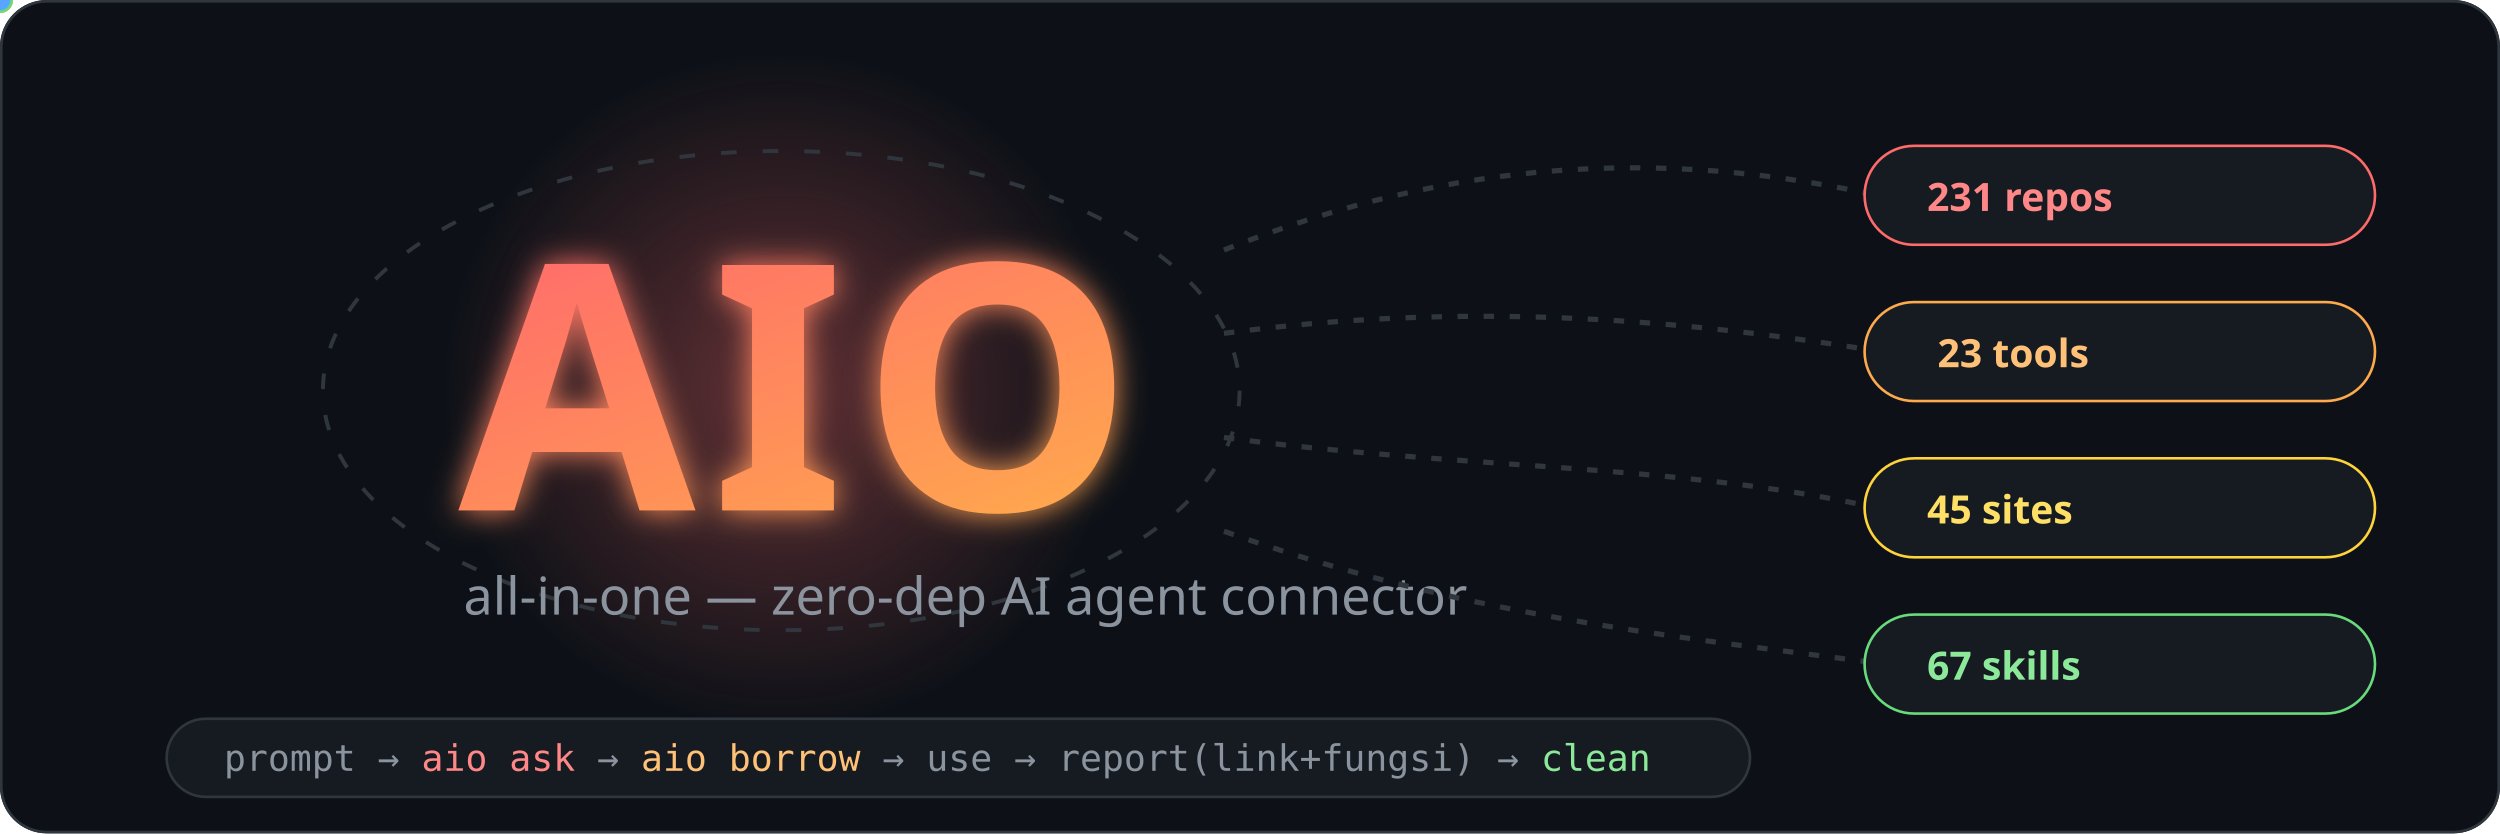
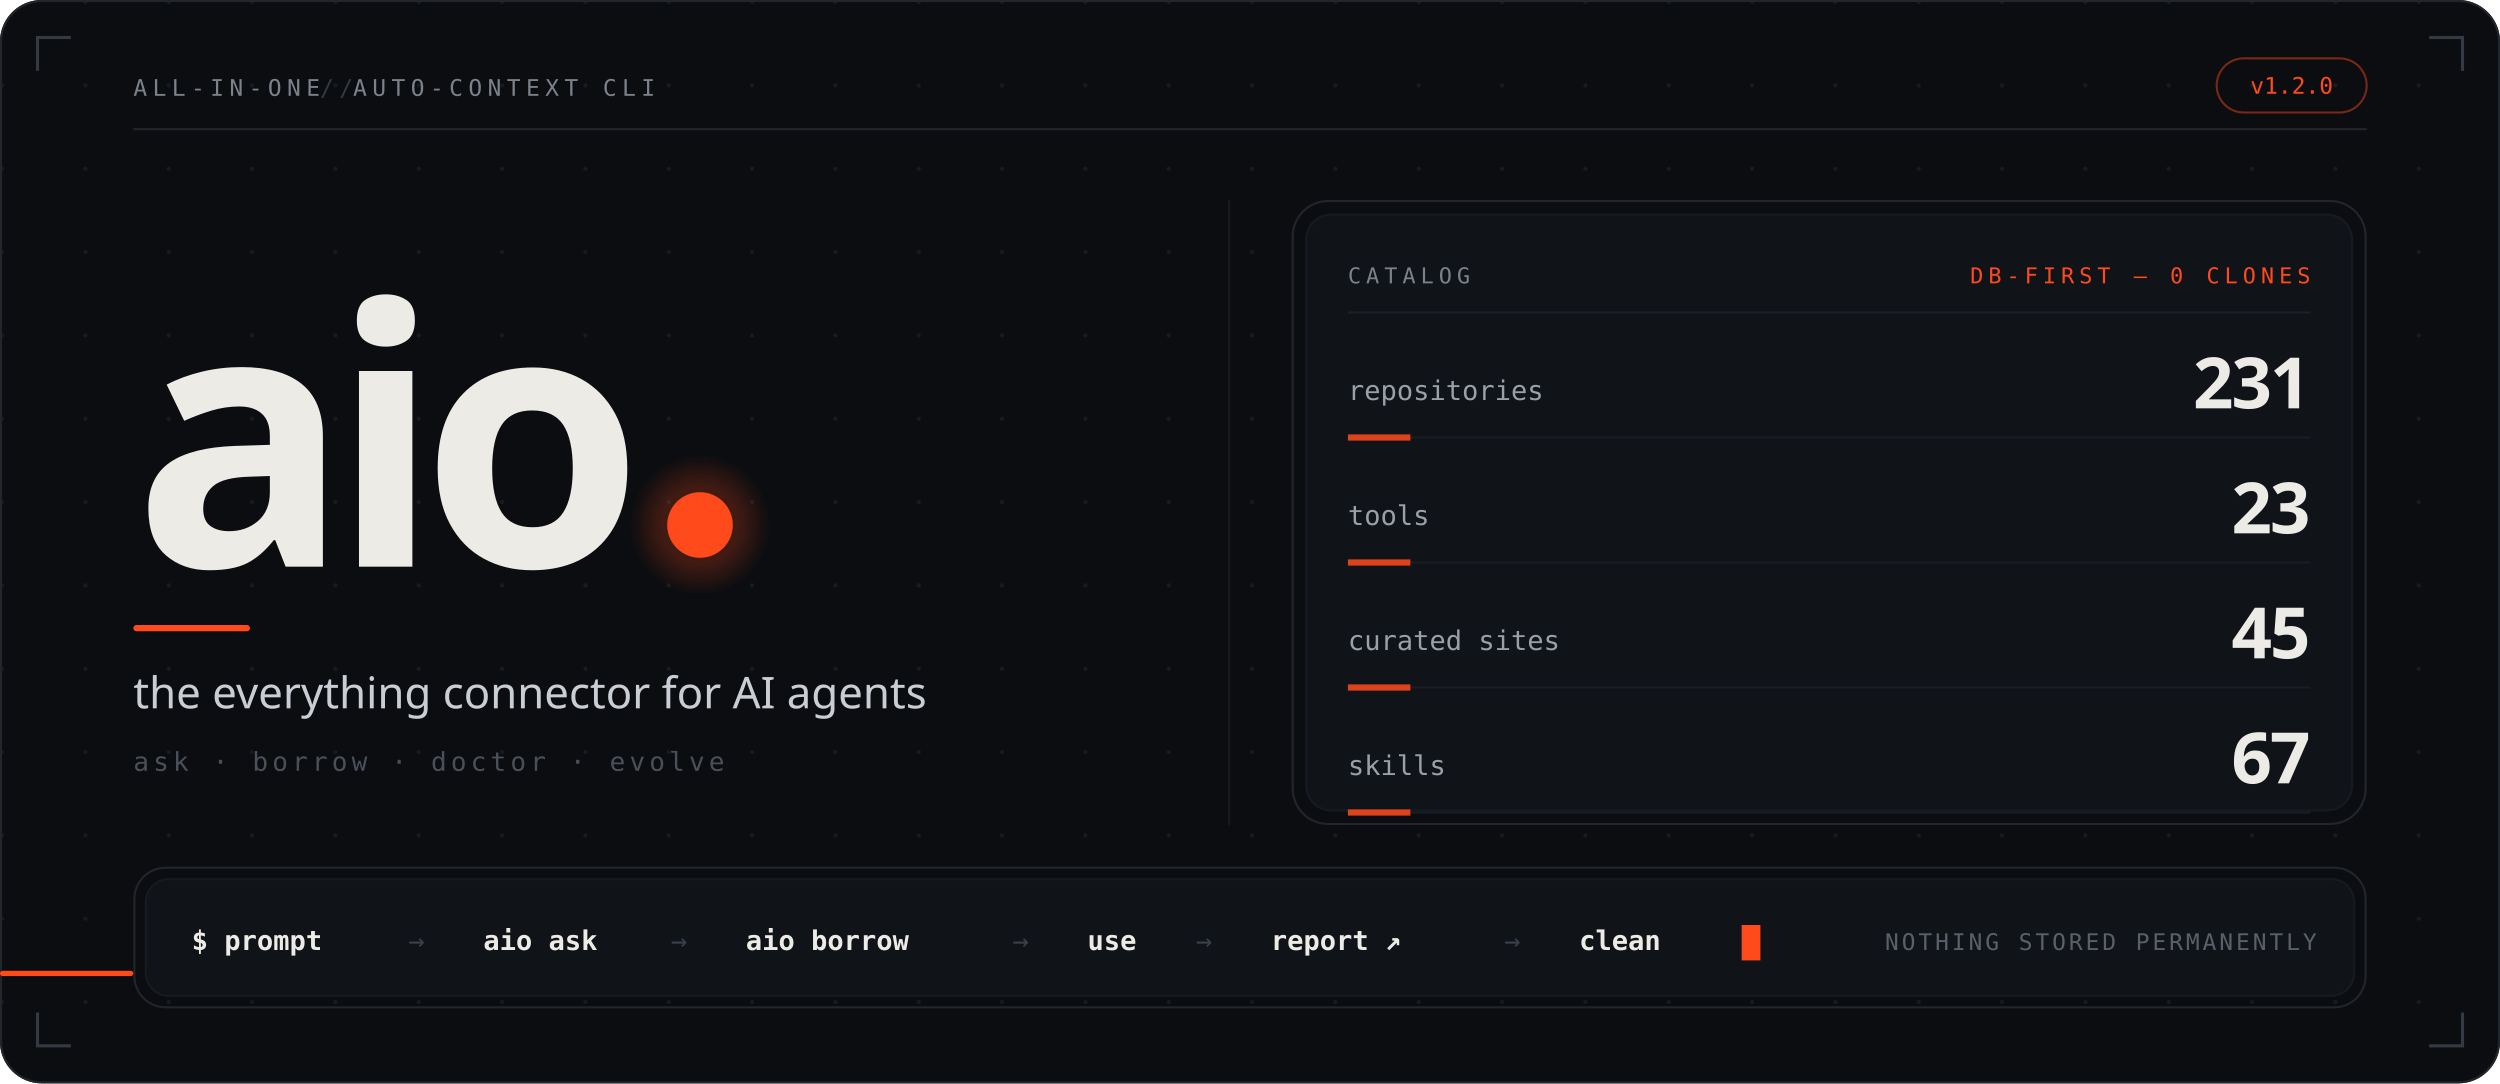
- <svg xmlns="http://www.w3.org/2000/svg" viewBox="0 0 960 320" role="img" aria-label="AIO — all-in-one animated logo">
+ <svg xmlns="http://www.w3.org/2000/svg" viewBox="0 0 1200 520" role="img" aria-label="aio — all-in-one: catalog of repos, tools, sites and skills for AI agents">
  <defs>
-     <linearGradient id="aioGrad" x1="0" y1="0" x2="1" y2="1">
-       <stop offset="0" stop-color="#ff6b6b">
-         <animate attributeName="stop-color" values="#ff6b6b;#ffa94d;#ffd43b;#ff6b6b" dur="6s" repeatCount="indefinite" />
-       </stop>
-       <stop offset="1" stop-color="#ffa94d">
-         <animate attributeName="stop-color" values="#ffa94d;#ffd43b;#ff6b6b;#ffa94d" dur="6s" repeatCount="indefinite" />
-       </stop>
-     </linearGradient>
-     <radialGradient id="glow" cx="0.5" cy="0.5" r="0.5">
-       <stop offset="0" stop-color="#ff6b6b" stop-opacity="0.35" />
-       <stop offset="1" stop-color="#ff6b6b" stop-opacity="0" />
+     <pattern id="grid" width="40" height="40" patternUnits="userSpaceOnUse">
+       <circle cx="1" cy="1" r="1" fill="#171B21" />
+     </pattern>
+     <clipPath id="wordClip">
+       <rect x="56" y="120" width="330" height="180" />
+     </clipPath>
+     <radialGradient id="dotHalo" cx="0.5" cy="0.5" r="0.5">
+       <stop offset="0.55" stop-color="#FF4A1C" stop-opacity="0.22" />
+       <stop offset="1" stop-color="#FF4A1C" stop-opacity="0" />
    </radialGradient>
-     <filter id="soft" x="-50%" y="-50%" width="200%" height="200%">
-       <feGaussianBlur stdDeviation="6" result="b" />
-       <feMerge>
-         <feMergeNode in="b" />
-         <feMergeNode in="SourceGraphic" />
-       </feMerge>
-     </filter>
+     <style>
+       .disp{font-family:ui-sans-serif,system-ui,"Segoe UI Variable Display","Segoe UI",sans-serif;font-weight:800;fill:#EDEBE6}
+       .sans{font-family:ui-sans-serif,system-ui,"Segoe UI",sans-serif}
+       .mono{font-family:ui-monospace,"Cascadia Mono","SF Mono",Consolas,monospace}
+       .eyebrow{font-size:11px;letter-spacing:2.6px;fill:#7C828C}
+       .muted{fill:#7C828C}
+       .dim{fill:#4A505A}
+       .txt{fill:#C9CDD4}
+       .acc{fill:#FF4A1C}
+       .hair{stroke:#21252C;stroke-width:1}
+       .hair2{stroke:#171B21;stroke-width:1}
+       @keyframes rise{from{opacity:0;transform:translateY(18px)}to{opacity:1;transform:none}}
+       @keyframes riseSm{from{opacity:0;transform:translateY(10px)}to{opacity:1;transform:none}}
+       @keyframes grow{from{transform:scaleX(0)}to{transform:scaleX(1)}}
+       @keyframes pop{0%{opacity:0;transform:scale(0)}70%{opacity:1;transform:scale(1.12)}100%{opacity:1;transform:scale(1)}}
+       @keyframes fadeIn{from{opacity:0}to{opacity:1}}
+       .g{transform-box:fill-box;transform-origin:0 50%}
+       .c{transform-box:fill-box;transform-origin:50% 50%}
+       .r{transform-box:fill-box;transform-origin:50% 50%;animation:rise .9s cubic-bezier(.32,.72,0,1) both}
+       .rs{transform-box:fill-box;transform-origin:0 50%;animation:riseSm .7s cubic-bezier(.32,.72,0,1) both}
+       .gw{transform-box:fill-box;transform-origin:0 50%;animation:grow 1.1s cubic-bezier(.32,.72,0,1) both}
+       .pp{animation:pop .8s cubic-bezier(.34,1.4,.5,1) both}
+       .fd{animation:fadeIn .8s cubic-bezier(.32,.72,0,1) both}
+       @media (prefers-reduced-motion:reduce){.r,.rs,.gw,.pp,.fd{animation:none}}
+     </style>
  </defs>
-   <rect width="960" height="320" rx="18" fill="#0d1117" />
-   <rect x="0.5" y="0.5" width="959" height="319" rx="17.5" fill="none" stroke="#30363d" />
-   <circle cx="300" cy="150" r="130" fill="url(#glow)">
-     <animate attributeName="r" values="110;145;110" dur="3.2s" repeatCount="indefinite" />
-     <animate attributeName="opacity" values="0.7;1;0.7" dur="3.2s" repeatCount="indefinite" />
-   </circle>
-   <ellipse cx="300" cy="150" rx="176" ry="92" fill="none" stroke="#30363d" stroke-width="1.5" stroke-dasharray="6 10">
-     <animateTransform attributeName="transform" type="rotate" from="0 300 150" to="360 300 150" dur="24s" repeatCount="indefinite" />
-   </ellipse>
-   <g filter="url(#soft)" font-family="'Segoe UI', 'Cascadia Mono', ui-monospace, monospace" font-weight="800" font-size="132" letter-spacing="6">
-     <text x="176" y="196" fill="url(#aioGrad)">AIO</text>
+   <rect width="1200" height="520" rx="20" fill="#0B0D10" />
+   <rect x="0.5" y="0.5" width="1199" height="519" rx="19.5" fill="url(#grid)" />
+   <rect x="0.5" y="0.5" width="1199" height="519" rx="19.5" fill="none" stroke="#21252C" />
+   <g stroke="#343A43" stroke-width="1.5" fill="none" class="fd" style="animation-delay:.9s">
+     <path d="M18 34 V18 H34" />
+     <path d="M1166 18 H1182 V34" />
+     <path d="M1182 486 V502 H1166" />
+     <path d="M34 502 H18 V486" />
  </g>
-   <text x="178" y="236" font-family="'Segoe UI', sans-serif" font-size="20" fill="#8b949e">all-in-one — zero-dep AI agent connector</text>
-   <g font-family="'Segoe UI', sans-serif" font-size="15" font-weight="600">
-     <g>
-       <path id="p1" d="M470 96 C 560 60, 640 58, 716 74" fill="none" stroke="#30363d" stroke-width="2" stroke-dasharray="4 6" />
-       <rect x="716" y="56" width="196" height="38" rx="19" fill="#161b22" stroke="#ff6b6b" />
-       <text x="740" y="81" fill="#ff8787">231 repos</text>
-       <circle r="5" fill="#ff6b6b">
-         <animateMotion dur="2.4s" repeatCount="indefinite">
-           <mpath href="#p1" />
-         </animateMotion>
-       </circle>
+   <text x="64" y="46" class="mono eyebrow">ALL-IN-ONE<tspan fill="#343A43">  //  </tspan>AUTO-CONTEXT CLI</text>
+   <g class="fd" style="animation-delay:.7s">
+     <rect x="1064" y="28" width="72" height="26" rx="13" fill="none" stroke="#FF4A1C" stroke-opacity="0.45" />
+     <text x="1100" y="45" text-anchor="middle" class="mono" font-size="11" fill="#FF4A1C">v1.2.0</text>
+   </g>
+   <line x1="64" y1="62" x2="1136" y2="62" class="hair gw" style="animation-delay:.15s" />
+   <line x1="590" y1="96" x2="590" y2="396" stroke="#171B21" class="fd" style="animation-delay:.45s" />
+   <g clip-path="url(#wordClip)">
+     <text x="64" y="272" class="disp r" font-size="172" letter-spacing="-9" textLength="246" lengthAdjust="spacingAndGlyphs" style="animation-delay:.35s">aio</text>
+   </g>
+   <g class="pp" style="animation-delay:.75s">
+     <circle cx="336" cy="252" r="34" fill="url(#dotHalo)">
+       <animate attributeName="r" values="30;40;30" dur="3.6s" repeatCount="indefinite" calcMode="spline" keySplines="0.45 0 0.55 1;0.45 0 0.55 1" />
+     </circle>
+     <circle cx="336" cy="252" r="15" fill="#FF4A1C" />
+     <circle cx="336" cy="252" r="15" fill="none" stroke="#FF4A1C" stroke-width="1.5">
+       <animate attributeName="r" values="15;34" dur="3.6s" repeatCount="indefinite" />
+       <animate attributeName="stroke-opacity" values="0.55;0" dur="3.6s" repeatCount="indefinite" />
+     </circle>
+   </g>
+   <rect x="64" y="300" width="56" height="3" rx="1.5" fill="#FF4A1C" class="gw" style="animation-delay:.65s" />
+   <text x="64" y="340" class="sans txt r" font-size="21" font-weight="500" style="animation-delay:.6s">the everything connector for AI agents</text>
+   <text x="64" y="370" class="mono dim rs" font-size="12.5" letter-spacing="2" style="animation-delay:.72s">ask  ·  borrow  ·  doctor  ·  evolve</text>
+   <g class="r" style="animation-delay:.45s">
+     <rect x="620.5" y="96.5" width="515" height="299" rx="17" fill="none" stroke="#21252C" />
+     <rect x="627" y="103" width="502" height="286" rx="12" fill="#101318" stroke="#171B21" />
+     <text x="647" y="136" class="mono" font-size="10.5" letter-spacing="2.4" fill="#7C828C">CATALOG</text>
+     <text x="1109" y="136" text-anchor="end" class="mono" font-size="10.5" letter-spacing="2.4" fill="#FF4A1C">DB-FIRST — 0 CLONES</text>
+     <line x1="647" y1="150" x2="1109" y2="150" stroke="#1D2127" />
+     <g class="rs" style="animation-delay:.62s">
+       <text x="647" y="192" class="mono" font-size="13" fill="#9AA0A8">repositories</text>
+       <text x="1109" y="196" text-anchor="end" class="disp" font-size="34" letter-spacing="-1">231</text>
+       <line x1="647" y1="210" x2="1109" y2="210" stroke="#1A1E24" />
+       <rect x="647" y="208.5" width="30" height="3" fill="#FF4A1C" opacity="0.85">
+         <animate attributeName="x" values="647;1079;647" dur="7s" repeatCount="indefinite" calcMode="spline" keyTimes="0;0.5;1" keySplines="0.45 0 0.55 1;0.45 0 0.55 1" />
+       </rect>
    </g>
-     <g>
-       <path id="p2" d="M470 128 C 560 116, 640 122, 716 134" fill="none" stroke="#30363d" stroke-width="2" stroke-dasharray="4 6" />
-       <rect x="716" y="116" width="196" height="38" rx="19" fill="#161b22" stroke="#ffa94d" />
-       <text x="744" y="141" fill="#ffc078">23 tools</text>
-       <circle r="5" fill="#ffa94d">
-         <animateMotion dur="2.4s" begin="0.6s" repeatCount="indefinite">
-           <mpath href="#p2" />
-         </animateMotion>
-       </circle>
+     <g class="rs" style="animation-delay:.74s">
+       <text x="647" y="252" class="mono" font-size="13" fill="#9AA0A8">tools</text>
+       <text x="1109" y="256" text-anchor="end" class="disp" font-size="34" letter-spacing="-1">23</text>
+       <line x1="647" y1="270" x2="1109" y2="270" stroke="#1A1E24" />
+       <rect x="647" y="268.5" width="30" height="3" fill="#FF4A1C" opacity="0.85">
+         <animate attributeName="x" values="647;1079;647" dur="7s" begin="1.2s" repeatCount="indefinite" calcMode="spline" keyTimes="0;0.5;1" keySplines="0.45 0 0.55 1;0.45 0 0.55 1" />
+       </rect>
    </g>
-     <g>
-       <path id="p3" d="M470 168 C 560 180, 640 178, 716 194" fill="none" stroke="#30363d" stroke-width="2" stroke-dasharray="4 6" />
-       <rect x="716" y="176" width="196" height="38" rx="19" fill="#161b22" stroke="#ffd43b" />
-       <text x="740" y="201" fill="#ffe066">45 sites</text>
-       <circle r="5" fill="#ffd43b">
-         <animateMotion dur="2.4s" begin="1.2s" repeatCount="indefinite">
-           <mpath href="#p3" />
-         </animateMotion>
-       </circle>
+     <g class="rs" style="animation-delay:.86s">
+       <text x="647" y="312" class="mono" font-size="13" fill="#9AA0A8">curated sites</text>
+       <text x="1109" y="316" text-anchor="end" class="disp" font-size="34" letter-spacing="-1">45</text>
+       <line x1="647" y1="330" x2="1109" y2="330" stroke="#1A1E24" />
+       <rect x="647" y="328.5" width="30" height="3" fill="#FF4A1C" opacity="0.85">
+         <animate attributeName="x" values="647;1079;647" dur="7s" begin="2.4s" repeatCount="indefinite" calcMode="spline" keyTimes="0;0.5;1" keySplines="0.45 0 0.55 1;0.45 0 0.55 1" />
+       </rect>
    </g>
-     <g>
-       <path id="p4" d="M470 204 C 560 236, 640 244, 716 254" fill="none" stroke="#30363d" stroke-width="2" stroke-dasharray="4 6" />
-       <rect x="716" y="236" width="196" height="38" rx="19" fill="#161b22" stroke="#69db7c" />
-       <text x="740" y="261" fill="#8ce99a">67 skills</text>
-       <circle r="5" fill="#69db7c">
-         <animateMotion dur="2.4s" begin="1.8s" repeatCount="indefinite">
-           <mpath href="#p4" />
-         </animateMotion>
-       </circle>
+     <g class="rs" style="animation-delay:.98s">
+       <text x="647" y="372" class="mono" font-size="13" fill="#9AA0A8">skills</text>
+       <text x="1109" y="376" text-anchor="end" class="disp" font-size="34" letter-spacing="-1">67</text>
+       <line x1="647" y1="390" x2="1109" y2="390" stroke="#1A1E24" />
+       <rect x="647" y="388.5" width="30" height="3" fill="#FF4A1C" opacity="0.85">
+         <animate attributeName="x" values="647;1079;647" dur="7s" begin="3.6s" repeatCount="indefinite" calcMode="spline" keyTimes="0;0.5;1" keySplines="0.45 0 0.55 1;0.45 0 0.55 1" />
+       </rect>
    </g>
  </g>
-   <g font-family="'Cascadia Mono', ui-monospace, monospace" font-size="14">
-     <rect x="64" y="276" width="608" height="30" rx="15" fill="#161b22" stroke="#30363d" />
-     <text x="86" y="296" fill="#8b949e">prompt → <tspan fill="#ff8787">aio ask</tspan> → <tspan fill="#ffc078">aio borrow</tspan> → use → report(link+fungsi) → <tspan fill="#8ce99a">clean</tspan>
-     </text>
-     <circle r="4" fill="#58a6ff">
-       <animateMotion dur="4s" repeatCount="indefinite" path="M66 291 H 670" />
-     </circle>
+   <g class="r" style="animation-delay:1.05s">
+     <rect x="64.5" y="416.5" width="1071" height="67" rx="15" fill="none" stroke="#21252C" />
+     <rect x="70" y="422" width="1060" height="56" rx="11" fill="#101318" stroke="#171B21" />
+     <text x="92" y="456" class="mono" font-size="13" font-weight="700" fill="#EDEBE6">$ prompt</text>
+     <text x="196" y="456" class="mono" font-size="13" fill="#3A4049">→</text>
+     <text x="232" y="456" class="mono" font-size="13" font-weight="700" fill="#EDEBE6">aio ask</text>
+     <text x="322" y="456" class="mono" font-size="13" fill="#3A4049">→</text>
+     <text x="358" y="456" class="mono" font-size="13" font-weight="700" fill="#EDEBE6">aio borrow</text>
+     <text x="486" y="456" class="mono" font-size="13" fill="#3A4049">→</text>
+     <text x="522" y="456" class="mono" font-size="13" font-weight="700" fill="#EDEBE6">use</text>
+     <text x="574" y="456" class="mono" font-size="13" fill="#3A4049">→</text>
+     <text x="610" y="456" class="mono" font-size="13" font-weight="700" fill="#EDEBE6">report ↗</text>
+     <text x="722" y="456" class="mono" font-size="13" fill="#3A4049">→</text>
+     <text x="758" y="456" class="mono" font-size="13" font-weight="700" fill="#EDEBE6">clean</text>
+     <rect y="466" height="2.5" width="64" rx="1.25" fill="#FF4A1C">
+       <animate attributeName="x" values="90;230;356;520;608;756;90" keyTimes="0;0.166;0.333;0.5;0.666;0.833;1" dur="11s" repeatCount="indefinite" calcMode="spline" keySplines="0.4 0 0.2 1;0.4 0 0.2 1;0.4 0 0.2 1;0.4 0 0.2 1;0.4 0 0.2 1;0.4 0 0.2 1" />
+       <animate attributeName="width" values="62;56;76;30;54;42;62" keyTimes="0;0.166;0.333;0.5;0.666;0.833;1" dur="11s" repeatCount="indefinite" calcMode="spline" keySplines="0.4 0 0.2 1;0.4 0 0.2 1;0.4 0 0.2 1;0.4 0 0.2 1;0.4 0 0.2 1;0.4 0 0.2 1" />
+     </rect>
+     <rect x="836" y="444" width="9" height="17" fill="#FF4A1C">
+       <animate attributeName="opacity" values="1;1;0;0" keyTimes="0;0.52;0.52;1" dur="1.4s" repeatCount="indefinite" />
+     </rect>
+     <text x="1112" y="456" text-anchor="end" class="mono" font-size="11" letter-spacing="1.4" fill="#5A606A">NOTHING STORED PERMANENTLY</text>
  </g>
</svg>
